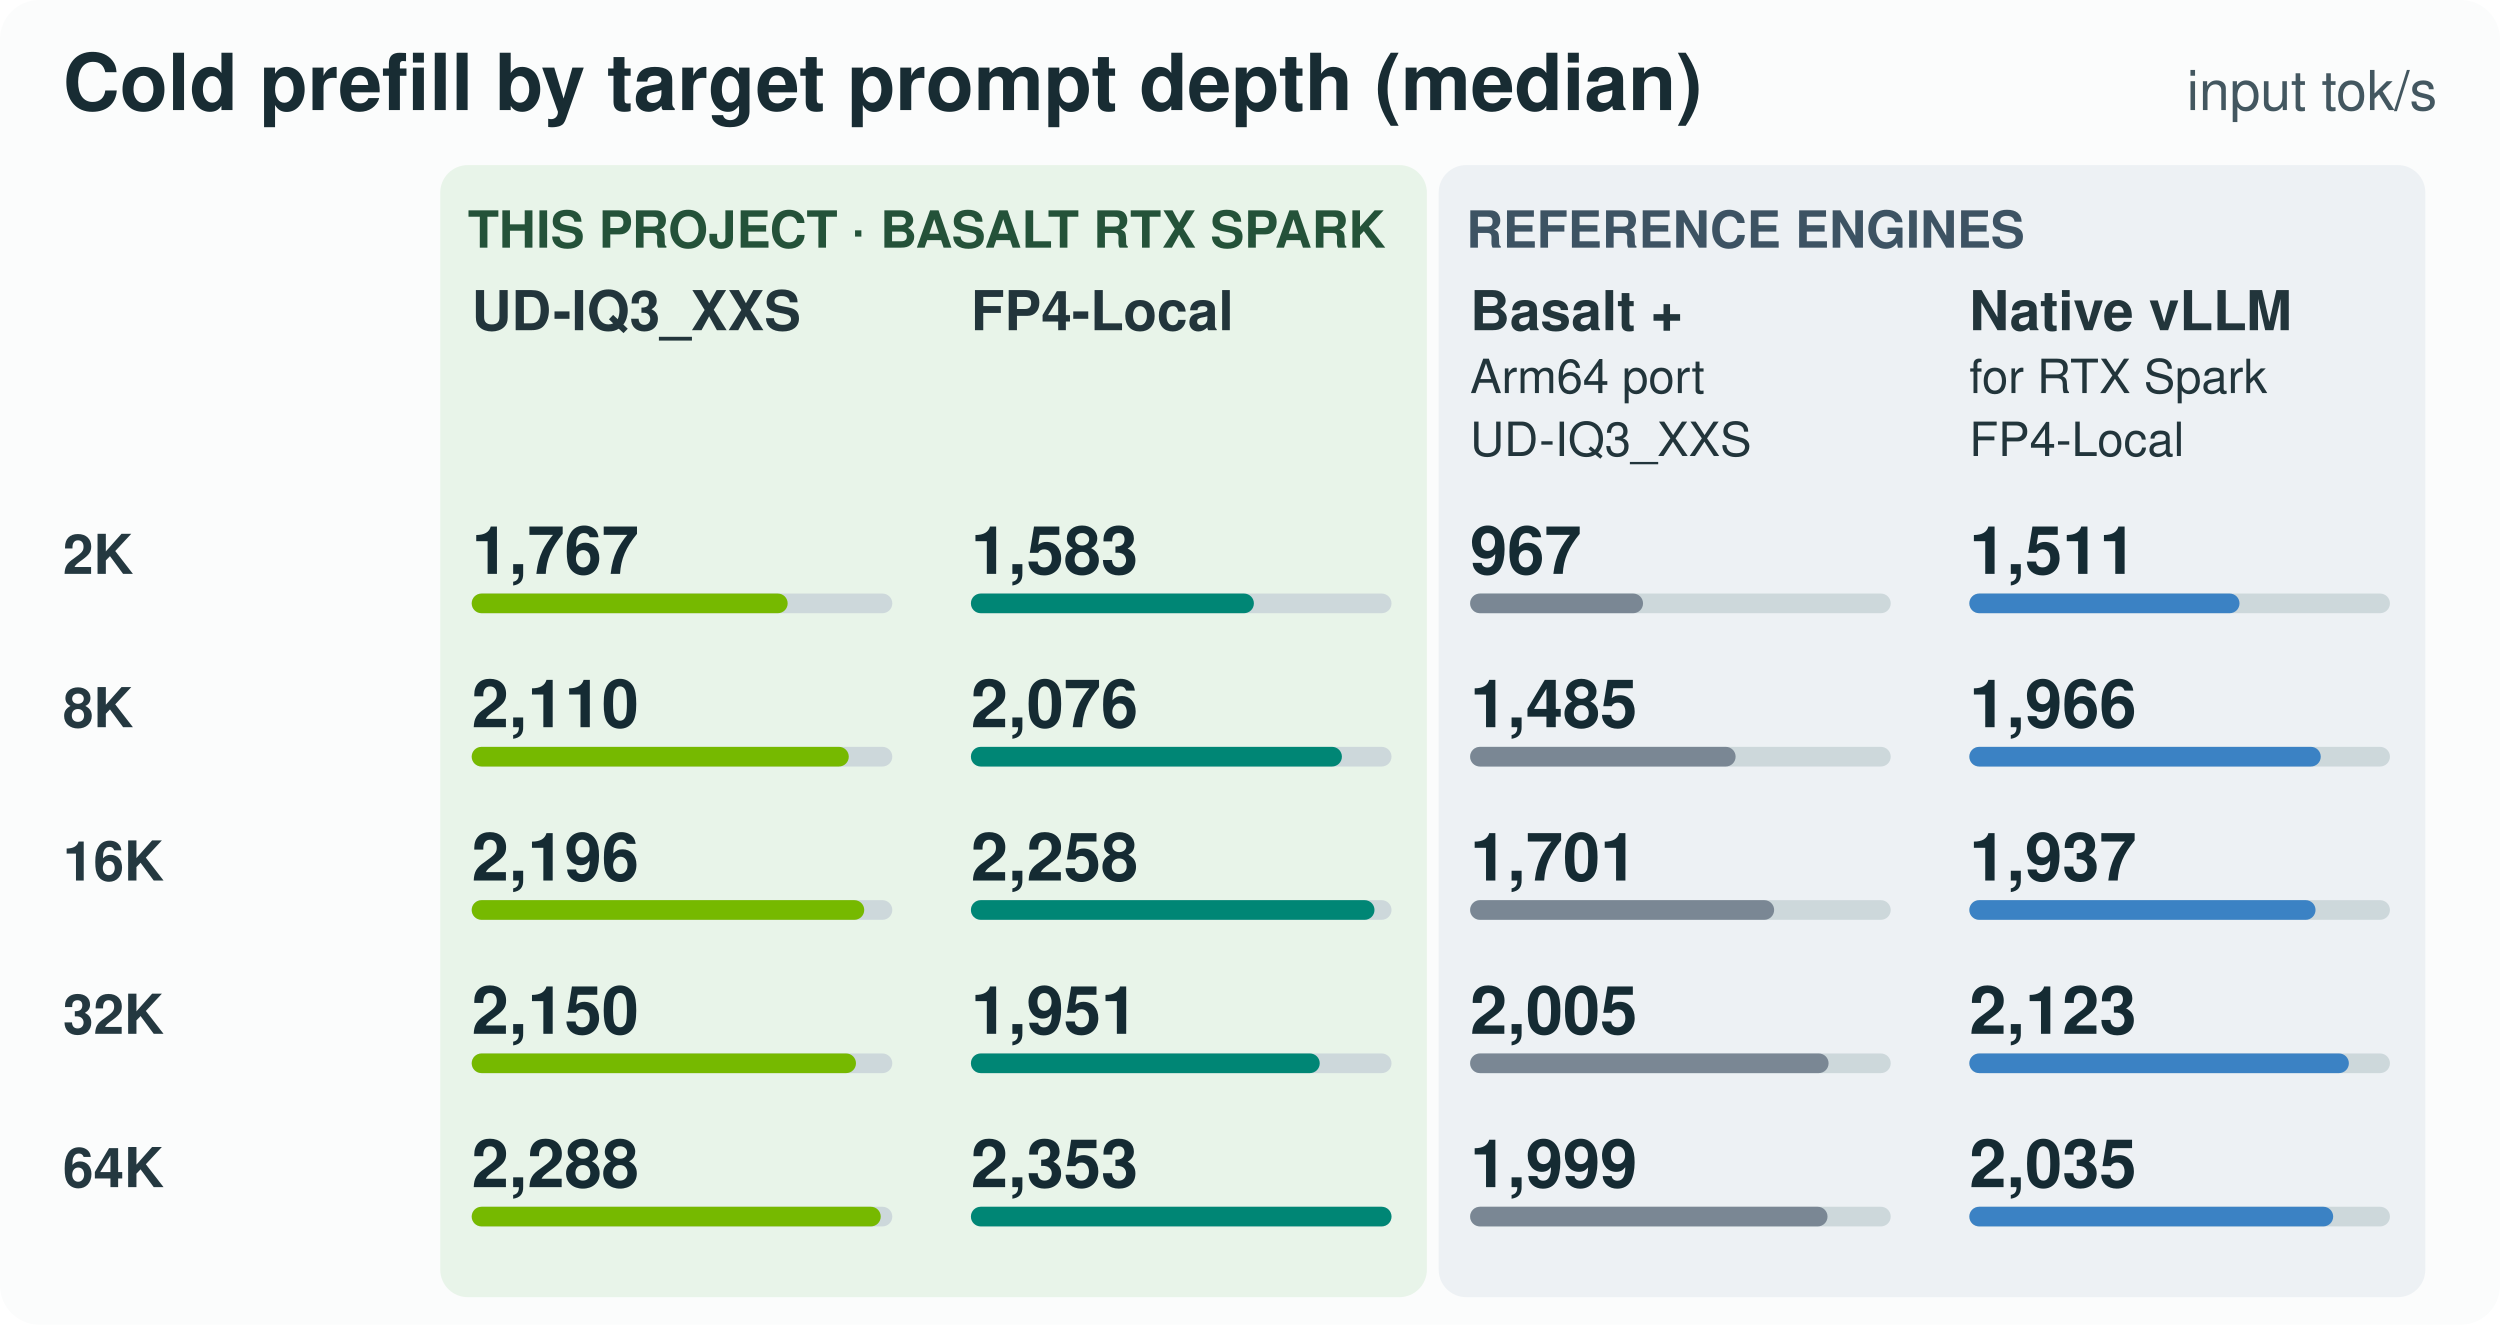
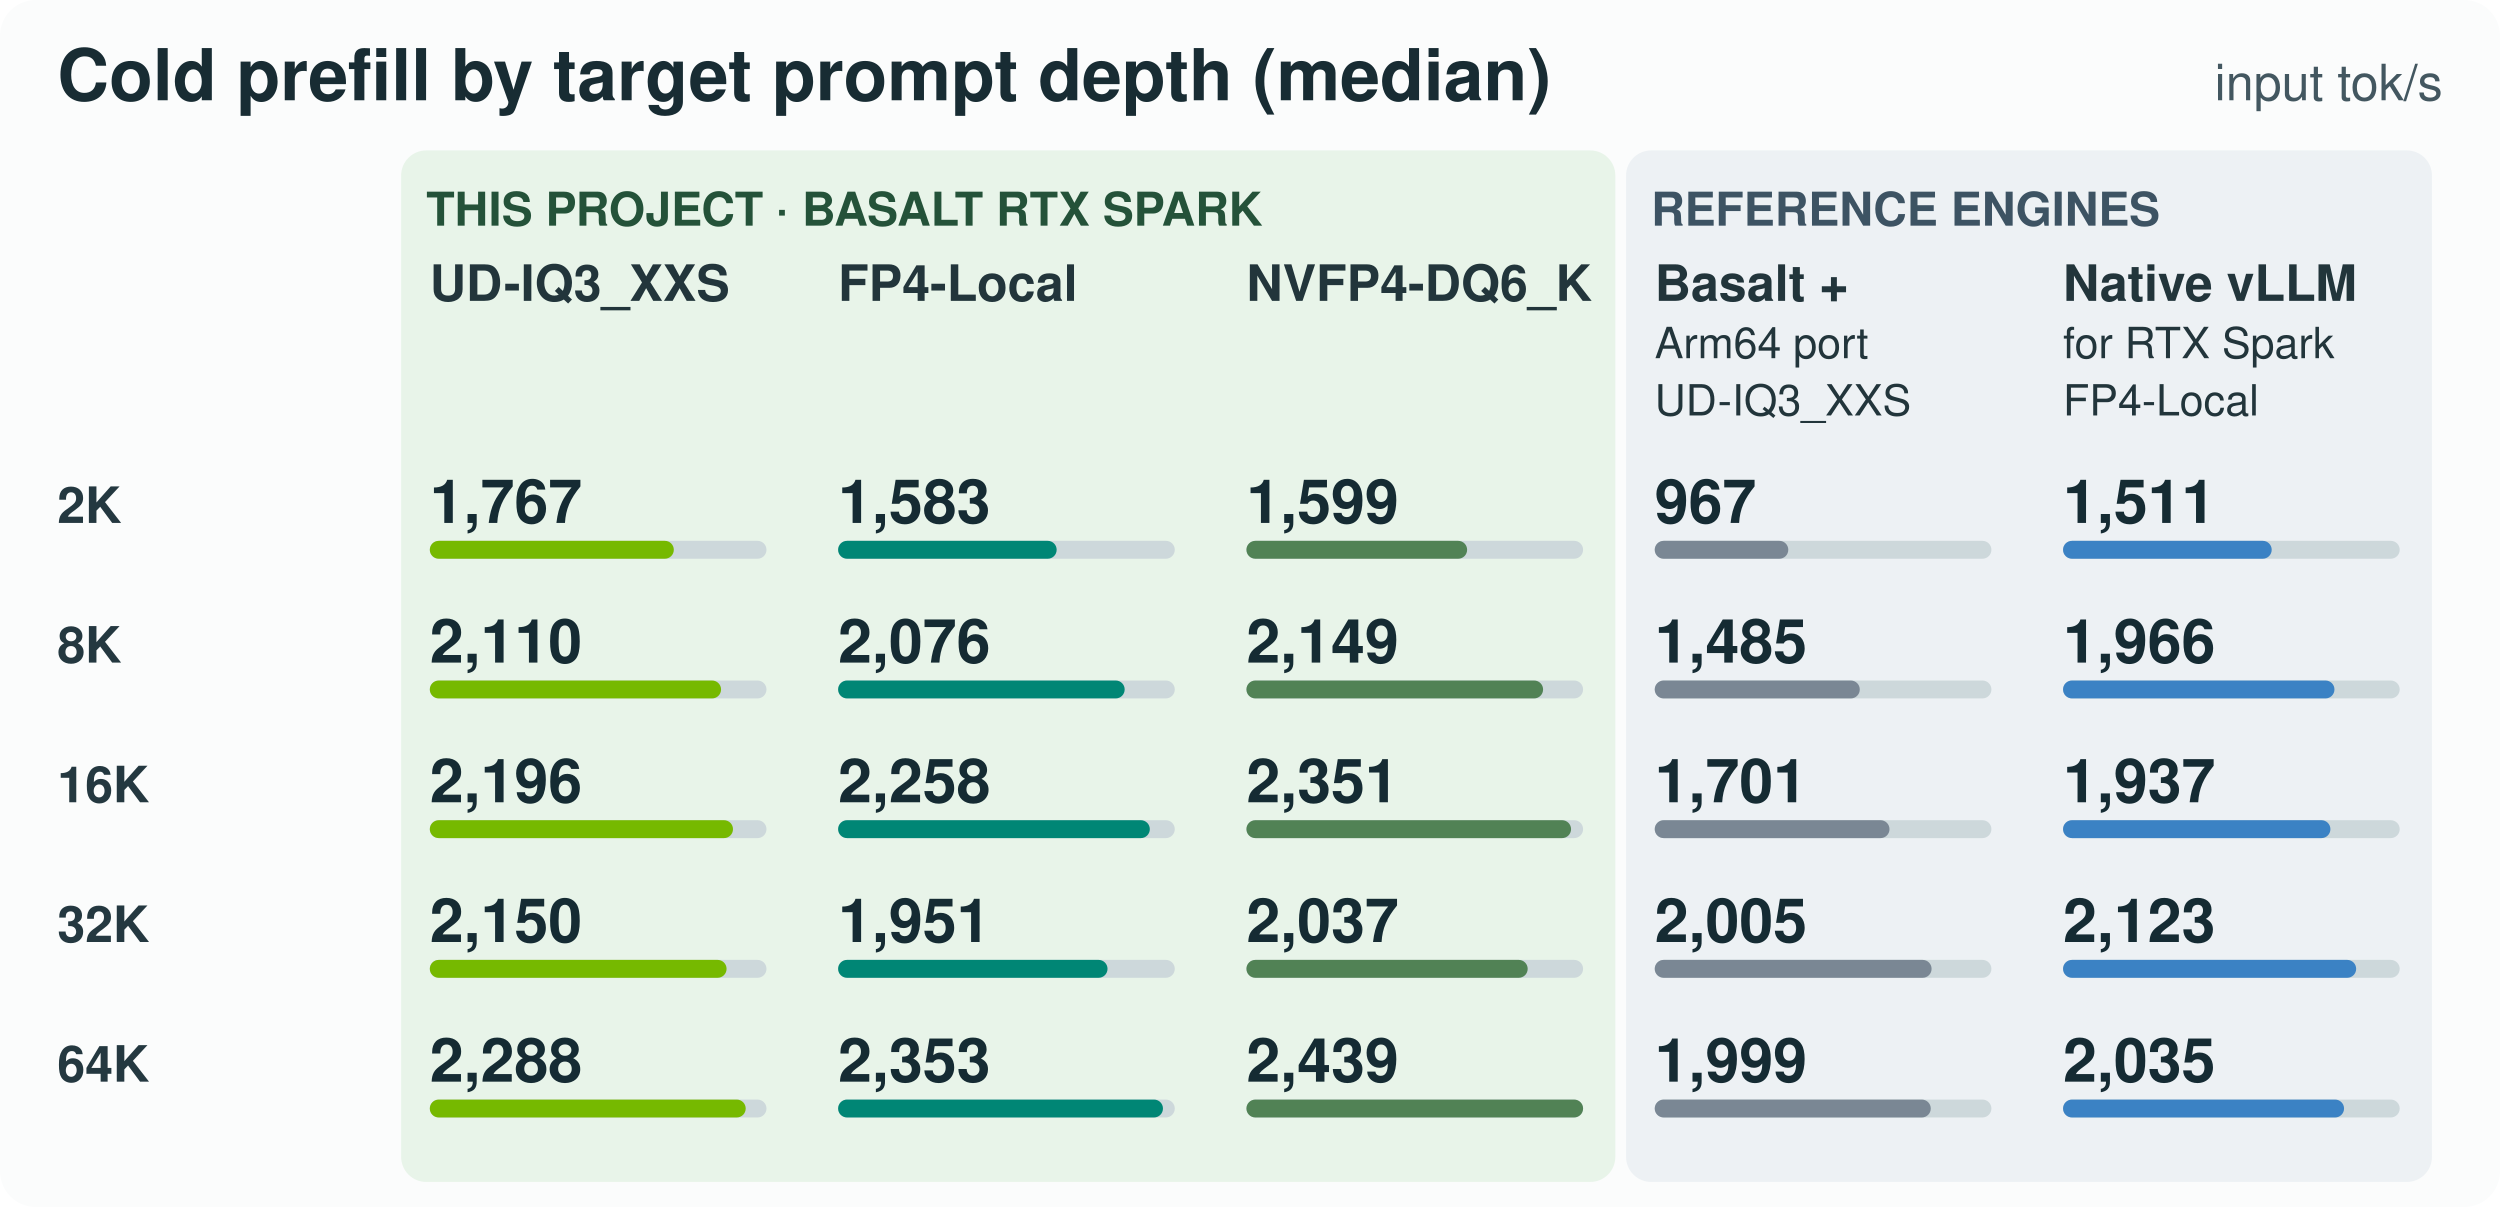
- <svg xmlns="http://www.w3.org/2000/svg" width="636" height="337" viewBox="0 0 636 337" role="img" aria-labelledby="title desc" font-family="Segoe UI, Helvetica, Arial, sans-serif">
-   <rect width="636" height="337" rx="10" fill="#fbfcfc" />
+ <svg xmlns="http://www.w3.org/2000/svg" width="698" height="337" viewBox="0 0 698 337" role="img" aria-labelledby="title desc" font-family="Segoe UI, Helvetica, Arial, sans-serif">
+   <rect width="698" height="337" rx="10" fill="#fbfcfc" />
  <text x="16" y="28" font-size="20" font-weight="700" fill="#182c33">Cold prefill by target prompt depth (median)</text>
-   <text x="620" y="28" font-size="14" text-anchor="end" fill="#435760">input tok/s</text>
-   <rect x="112" y="42" width="251" height="288" rx="7" fill="#e8f4e9" />
+   <text x="682" y="28" font-size="14" text-anchor="end" fill="#435760">input tok/s</text>
+   <rect x="112" y="42" width="339" height="288" rx="7" fill="#e8f4e9" />
  <text x="119" y="63" font-size="13" font-weight="700" fill="#245239">THIS PROJECT · BASALT RTX SPARK</text>
-   <rect x="366" y="42" width="251" height="288" rx="7" fill="#edf1f4" />
-   <text x="373" y="63" font-size="13" font-weight="700" fill="#3d5363">REFERENCE ENGINES</text>
+   <rect x="454" y="42" width="225" height="288" rx="7" fill="#edf1f4" />
+   <text x="461" y="63" font-size="13" font-weight="700" fill="#3d5363">REFERENCE ENGINES</text>
  <text x="120" y="84" font-size="14" font-weight="600" fill="#22353b">UD-IQ3_XXS</text>
  <text x="120" y="146" font-size="17" font-weight="600" fill="#152b33">1,767</text>
-   <rect x="120" y="151" width="107" height="5" rx="2.5" fill="#cdd8db" />
-   <rect x="120" y="151" width="80.38" height="5" rx="2.5" fill="#76B900" />
+   <rect x="120" y="151" width="94" height="5" rx="2.5" fill="#cdd8db" />
+   <rect x="120" y="151" width="68.13" height="5" rx="2.5" fill="#76B900" />
  <text x="120" y="185" font-size="17" font-weight="600" fill="#152b33">2,110</text>
-   <rect x="120" y="190" width="107" height="5" rx="2.5" fill="#cdd8db" />
-   <rect x="120" y="190" width="95.93" height="5" rx="2.5" fill="#76B900" />
+   <rect x="120" y="190" width="94" height="5" rx="2.5" fill="#cdd8db" />
+   <rect x="120" y="190" width="81.32" height="5" rx="2.5" fill="#76B900" />
  <text x="120" y="224" font-size="17" font-weight="600" fill="#152b33">2,196</text>
-   <rect x="120" y="229" width="107" height="5" rx="2.5" fill="#cdd8db" />
-   <rect x="120" y="229" width="99.86" height="5" rx="2.5" fill="#76B900" />
+   <rect x="120" y="229" width="94" height="5" rx="2.5" fill="#cdd8db" />
+   <rect x="120" y="229" width="84.65" height="5" rx="2.5" fill="#76B900" />
  <text x="120" y="263" font-size="17" font-weight="600" fill="#152b33">2,150</text>
-   <rect x="120" y="268" width="107" height="5" rx="2.5" fill="#cdd8db" />
-   <rect x="120" y="268" width="97.76" height="5" rx="2.5" fill="#76B900" />
+   <rect x="120" y="268" width="94" height="5" rx="2.5" fill="#cdd8db" />
+   <rect x="120" y="268" width="82.86" height="5" rx="2.5" fill="#76B900" />
  <text x="120" y="302" font-size="17" font-weight="600" fill="#152b33">2,288</text>
-   <rect x="120" y="307" width="107" height="5" rx="2.5" fill="#cdd8db" />
-   <rect x="120" y="307" width="104.06" height="5" rx="2.5" fill="#76B900" />
-   <text x="247" y="84" font-size="14" font-weight="600" fill="#22353b">FP4-Local</text>
-   <text x="247" y="146" font-size="17" font-weight="600" fill="#152b33">1,583</text>
-   <rect x="247" y="151" width="107" height="5" rx="2.5" fill="#cdd8db" />
-   <rect x="247" y="151" width="71.99" height="5" rx="2.5" fill="#008675" />
-   <text x="247" y="185" font-size="17" font-weight="600" fill="#152b33">2,076</text>
-   <rect x="247" y="190" width="107" height="5" rx="2.5" fill="#cdd8db" />
-   <rect x="247" y="190" width="94.38" height="5" rx="2.5" fill="#008675" />
-   <text x="247" y="224" font-size="17" font-weight="600" fill="#152b33">2,258</text>
-   <rect x="247" y="229" width="107" height="5" rx="2.5" fill="#cdd8db" />
-   <rect x="247" y="229" width="102.67" height="5" rx="2.5" fill="#008675" />
-   <text x="247" y="263" font-size="17" font-weight="600" fill="#152b33">1,951</text>
-   <rect x="247" y="268" width="107" height="5" rx="2.5" fill="#cdd8db" />
-   <rect x="247" y="268" width="88.74" height="5" rx="2.5" fill="#008675" />
-   <text x="247" y="302" font-size="17" font-weight="600" fill="#152b33">2,353</text>
-   <rect x="247" y="307" width="107" height="5" rx="2.5" fill="#cdd8db" />
-   <rect x="247" y="307" width="107.00" height="5" rx="2.5" fill="#008675" />
-   <text x="374" y="84" font-size="14" font-weight="600" fill="#22353b">Basalt +</text>
-   <text x="374" y="100" font-size="12" font-weight="400" fill="#22353b">Arm64 port</text>
-   <text x="374" y="116" font-size="12" font-weight="400" fill="#22353b">UD-IQ3_XXS</text>
-   <text x="374" y="146" font-size="17" font-weight="600" fill="#152b33">967</text>
-   <rect x="374" y="151" width="107" height="5" rx="2.5" fill="#cdd8db" />
-   <rect x="374" y="151" width="43.99" height="5" rx="2.5" fill="#7A8794" />
-   <text x="374" y="185" font-size="17" font-weight="600" fill="#152b33">1,485</text>
-   <rect x="374" y="190" width="107" height="5" rx="2.5" fill="#cdd8db" />
-   <rect x="374" y="190" width="67.54" height="5" rx="2.5" fill="#7A8794" />
-   <text x="374" y="224" font-size="17" font-weight="600" fill="#152b33">1,701</text>
-   <rect x="374" y="229" width="107" height="5" rx="2.5" fill="#cdd8db" />
-   <rect x="374" y="229" width="77.34" height="5" rx="2.5" fill="#7A8794" />
-   <text x="374" y="263" font-size="17" font-weight="600" fill="#152b33">2,005</text>
-   <rect x="374" y="268" width="107" height="5" rx="2.5" fill="#cdd8db" />
-   <rect x="374" y="268" width="91.19" height="5" rx="2.5" fill="#7A8794" />
-   <text x="374" y="302" font-size="17" font-weight="600" fill="#152b33">1,999</text>
-   <rect x="374" y="307" width="107" height="5" rx="2.5" fill="#cdd8db" />
-   <rect x="374" y="307" width="90.92" height="5" rx="2.5" fill="#7A8794" />
-   <text x="501" y="84" font-size="14" font-weight="600" fill="#22353b">Native vLLM</text>
-   <text x="501" y="100" font-size="12" font-weight="400" fill="#22353b">for RTX Spark</text>
-   <text x="501" y="116" font-size="12" font-weight="400" fill="#22353b">FP4-Local</text>
-   <text x="501" y="146" font-size="17" font-weight="600" fill="#152b33">1,511</text>
-   <rect x="501" y="151" width="107" height="5" rx="2.5" fill="#cdd8db" />
-   <rect x="501" y="151" width="68.73" height="5" rx="2.5" fill="#3B82C4" />
-   <text x="501" y="185" font-size="17" font-weight="600" fill="#152b33">1,966</text>
-   <rect x="501" y="190" width="107" height="5" rx="2.5" fill="#cdd8db" />
-   <rect x="501" y="190" width="89.40" height="5" rx="2.5" fill="#3B82C4" />
-   <text x="501" y="224" font-size="17" font-weight="600" fill="#152b33">1,937</text>
-   <rect x="501" y="229" width="107" height="5" rx="2.5" fill="#cdd8db" />
-   <rect x="501" y="229" width="88.07" height="5" rx="2.5" fill="#3B82C4" />
-   <text x="501" y="263" font-size="17" font-weight="600" fill="#152b33">2,123</text>
-   <rect x="501" y="268" width="107" height="5" rx="2.5" fill="#cdd8db" />
-   <rect x="501" y="268" width="96.55" height="5" rx="2.5" fill="#3B82C4" />
-   <text x="501" y="302" font-size="17" font-weight="600" fill="#152b33">2,035</text>
-   <rect x="501" y="307" width="107" height="5" rx="2.5" fill="#cdd8db" />
-   <rect x="501" y="307" width="92.56" height="5" rx="2.5" fill="#3B82C4" />
+   <rect x="120" y="307" width="94" height="5" rx="2.5" fill="#cdd8db" />
+   <rect x="120" y="307" width="88.20" height="5" rx="2.5" fill="#76B900" />
+   <text x="234" y="84" font-size="14" font-weight="600" fill="#22353b">FP4-Local</text>
+   <text x="234" y="146" font-size="17" font-weight="600" fill="#152b33">1,583</text>
+   <rect x="234" y="151" width="94" height="5" rx="2.5" fill="#cdd8db" />
+   <rect x="234" y="151" width="61.02" height="5" rx="2.5" fill="#008675" />
+   <text x="234" y="185" font-size="17" font-weight="600" fill="#152b33">2,076</text>
+   <rect x="234" y="190" width="94" height="5" rx="2.5" fill="#cdd8db" />
+   <rect x="234" y="190" width="80.01" height="5" rx="2.5" fill="#008675" />
+   <text x="234" y="224" font-size="17" font-weight="600" fill="#152b33">2,258</text>
+   <rect x="234" y="229" width="94" height="5" rx="2.5" fill="#cdd8db" />
+   <rect x="234" y="229" width="87.03" height="5" rx="2.5" fill="#008675" />
+   <text x="234" y="263" font-size="17" font-weight="600" fill="#152b33">1,951</text>
+   <rect x="234" y="268" width="94" height="5" rx="2.5" fill="#cdd8db" />
+   <rect x="234" y="268" width="75.22" height="5" rx="2.5" fill="#008675" />
+   <text x="234" y="302" font-size="17" font-weight="600" fill="#152b33">2,353</text>
+   <rect x="234" y="307" width="94" height="5" rx="2.5" fill="#cdd8db" />
+   <rect x="234" y="307" width="90.70" height="5" rx="2.5" fill="#008675" />
+   <text x="348" y="84" font-size="14" font-weight="600" fill="#22353b">NVFP4-DQ6_K</text>
+   <text x="348" y="146" font-size="17" font-weight="600" fill="#152b33">1,599</text>
+   <rect x="348" y="151" width="94" height="5" rx="2.5" fill="#cdd8db" />
+   <rect x="348" y="151" width="61.62" height="5" rx="2.5" fill="#518255" />
+   <text x="348" y="185" font-size="17" font-weight="600" fill="#152b33">2,149</text>
+   <rect x="348" y="190" width="94" height="5" rx="2.5" fill="#cdd8db" />
+   <rect x="348" y="190" width="82.83" height="5" rx="2.5" fill="#518255" />
+   <text x="348" y="224" font-size="17" font-weight="600" fill="#152b33">2,351</text>
+   <rect x="348" y="229" width="94" height="5" rx="2.5" fill="#cdd8db" />
+   <rect x="348" y="229" width="90.64" height="5" rx="2.5" fill="#518255" />
+   <text x="348" y="263" font-size="17" font-weight="600" fill="#152b33">2,037</text>
+   <rect x="348" y="268" width="94" height="5" rx="2.5" fill="#cdd8db" />
+   <rect x="348" y="268" width="78.53" height="5" rx="2.5" fill="#518255" />
+   <text x="348" y="302" font-size="17" font-weight="600" fill="#152b33">2,439</text>
+   <rect x="348" y="307" width="94" height="5" rx="2.5" fill="#cdd8db" />
+   <rect x="348" y="307" width="94.00" height="5" rx="2.5" fill="#518255" />
+   <text x="462" y="84" font-size="14" font-weight="600" fill="#22353b">Basalt +</text>
+   <text x="462" y="100" font-size="12" font-weight="400" fill="#22353b">Arm64 port</text>
+   <text x="462" y="116" font-size="12" font-weight="400" fill="#22353b">UD-IQ3_XXS</text>
+   <text x="462" y="146" font-size="17" font-weight="600" fill="#152b33">967</text>
+   <rect x="462" y="151" width="94" height="5" rx="2.5" fill="#cdd8db" />
+   <rect x="462" y="151" width="37.29" height="5" rx="2.5" fill="#7A8794" />
+   <text x="462" y="185" font-size="17" font-weight="600" fill="#152b33">1,485</text>
+   <rect x="462" y="190" width="94" height="5" rx="2.5" fill="#cdd8db" />
+   <rect x="462" y="190" width="57.25" height="5" rx="2.5" fill="#7A8794" />
+   <text x="462" y="224" font-size="17" font-weight="600" fill="#152b33">1,701</text>
+   <rect x="462" y="229" width="94" height="5" rx="2.5" fill="#cdd8db" />
+   <rect x="462" y="229" width="65.55" height="5" rx="2.5" fill="#7A8794" />
+   <text x="462" y="263" font-size="17" font-weight="600" fill="#152b33">2,005</text>
+   <rect x="462" y="268" width="94" height="5" rx="2.5" fill="#cdd8db" />
+   <rect x="462" y="268" width="77.30" height="5" rx="2.5" fill="#7A8794" />
+   <text x="462" y="302" font-size="17" font-weight="600" fill="#152b33">1,999</text>
+   <rect x="462" y="307" width="94" height="5" rx="2.5" fill="#cdd8db" />
+   <rect x="462" y="307" width="77.07" height="5" rx="2.5" fill="#7A8794" />
+   <text x="576" y="84" font-size="14" font-weight="600" fill="#22353b">Native vLLM</text>
+   <text x="576" y="100" font-size="12" font-weight="400" fill="#22353b">for RTX Spark</text>
+   <text x="576" y="116" font-size="12" font-weight="400" fill="#22353b">FP4-Local</text>
+   <text x="576" y="146" font-size="17" font-weight="600" fill="#152b33">1,511</text>
+   <rect x="576" y="151" width="94" height="5" rx="2.5" fill="#cdd8db" />
+   <rect x="576" y="151" width="58.26" height="5" rx="2.5" fill="#3B82C4" />
+   <text x="576" y="185" font-size="17" font-weight="600" fill="#152b33">1,966</text>
+   <rect x="576" y="190" width="94" height="5" rx="2.5" fill="#cdd8db" />
+   <rect x="576" y="190" width="75.78" height="5" rx="2.5" fill="#3B82C4" />
+   <text x="576" y="224" font-size="17" font-weight="600" fill="#152b33">1,937</text>
+   <rect x="576" y="229" width="94" height="5" rx="2.5" fill="#cdd8db" />
+   <rect x="576" y="229" width="74.65" height="5" rx="2.5" fill="#3B82C4" />
+   <text x="576" y="263" font-size="17" font-weight="600" fill="#152b33">2,123</text>
+   <rect x="576" y="268" width="94" height="5" rx="2.5" fill="#cdd8db" />
+   <rect x="576" y="268" width="81.84" height="5" rx="2.5" fill="#3B82C4" />
+   <text x="576" y="302" font-size="17" font-weight="600" fill="#152b33">2,035</text>
+   <rect x="576" y="307" width="94" height="5" rx="2.5" fill="#cdd8db" />
+   <rect x="576" y="307" width="78.46" height="5" rx="2.5" fill="#3B82C4" />
  <text x="16" y="146" font-size="14" font-weight="600" fill="#243840">2K</text>
  <text x="16" y="185" font-size="14" font-weight="600" fill="#243840">8K</text>
  <text x="16" y="224" font-size="14" font-weight="600" fill="#243840">16K</text>
  <text x="16" y="263" font-size="14" font-weight="600" fill="#243840">32K</text>
  <text x="16" y="302" font-size="14" font-weight="600" fill="#243840">64K</text>
</svg>
